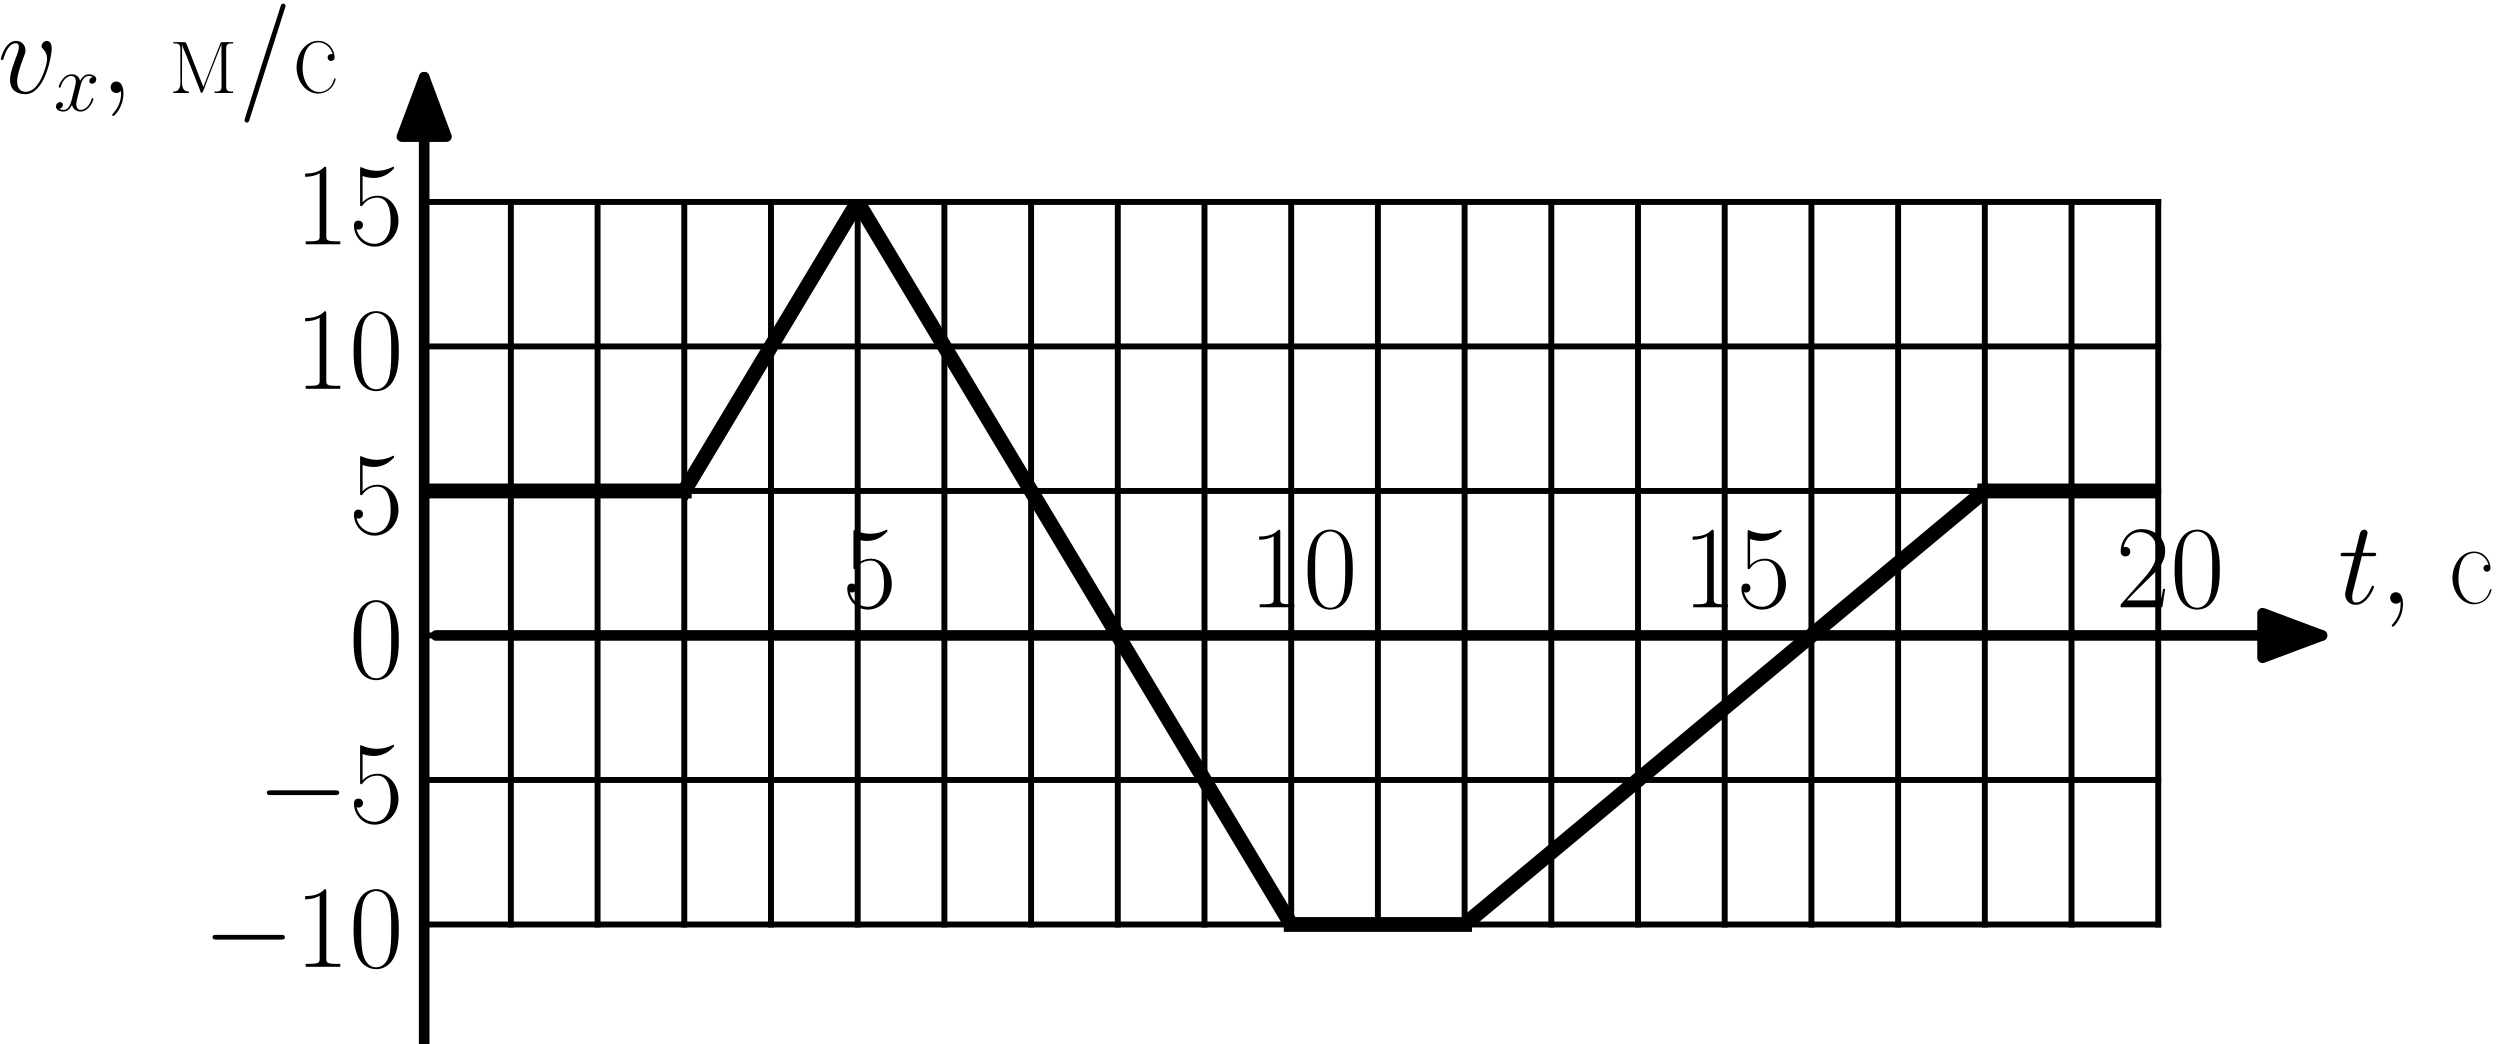
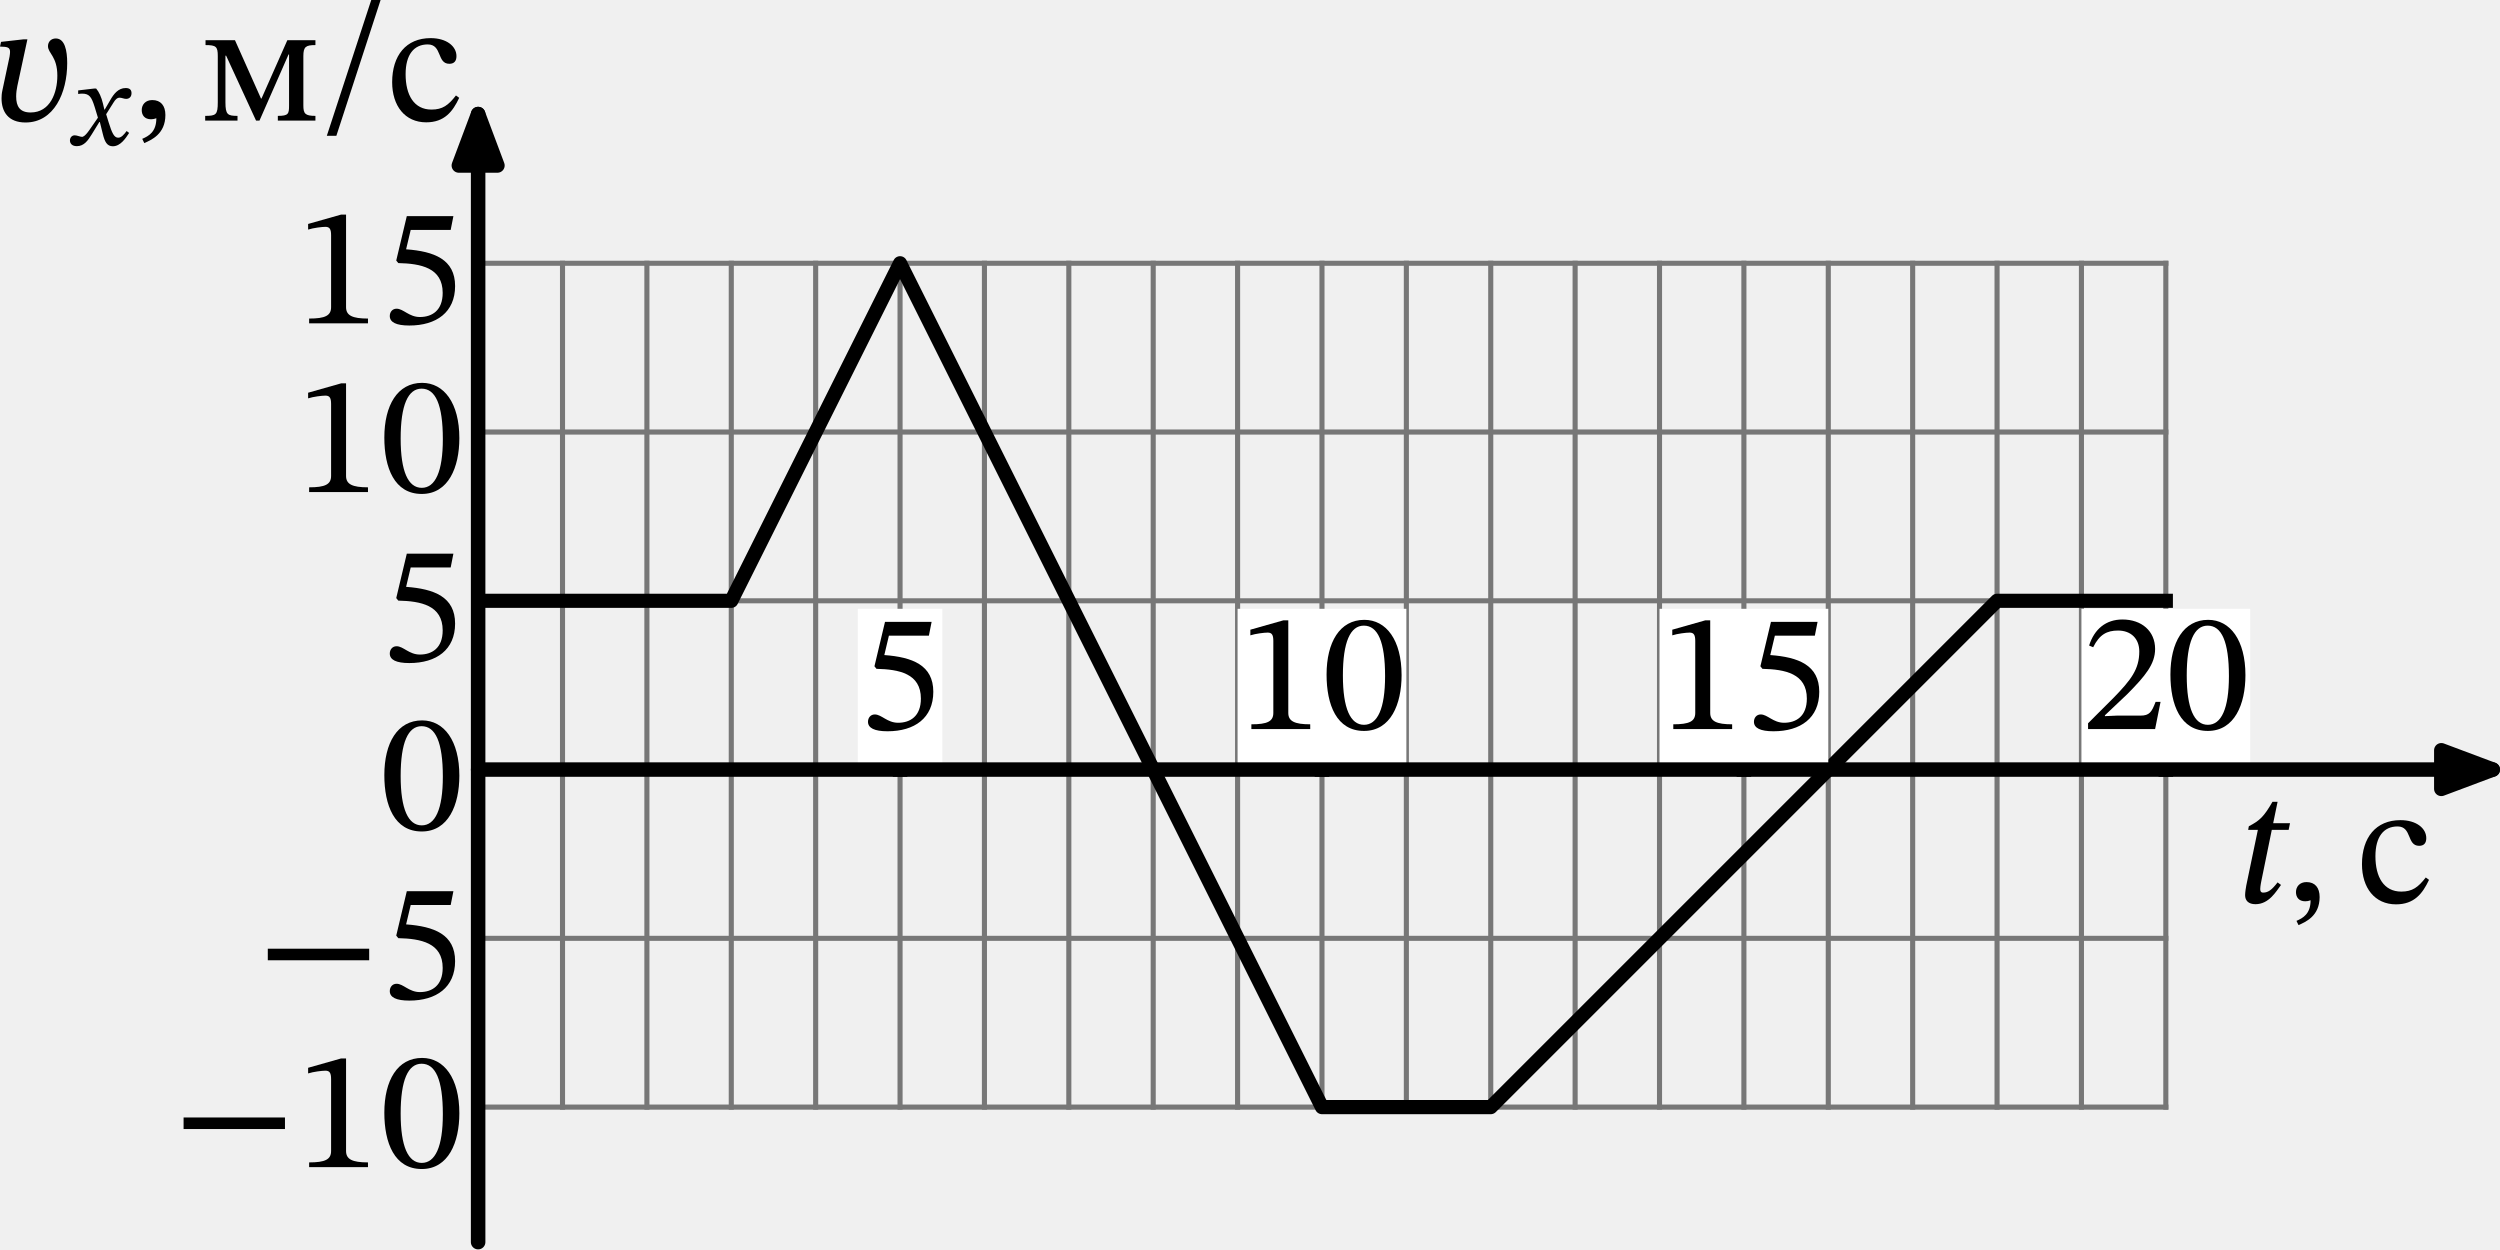
- <svg xmlns="http://www.w3.org/2000/svg" xmlns:xlink="http://www.w3.org/1999/xlink" width="420.8pt" height="175.6pt" viewBox="22 78 420.8 175.6" version="1.1">
-   <defs>
-     <style type="text/css">*{stroke-linejoin: round; stroke-linecap: butt}</style>
+ <svg xmlns="http://www.w3.org/2000/svg" xmlns:xlink="http://www.w3.org/1999/xlink" width="440.839pt" height="220.311pt" viewBox="0 0 440.839 220.311" version="1.1" id="svg60">
+   <defs id="defs1">
+     <style type="text/css" id="style1">*{stroke-linejoin: round; stroke-linecap: butt}</style>
  </defs>
-   <g id="figure_1">
-     <g id="patch_1">
-       <path d="M 0 345.6  L 460.8 345.6  L 460.8 0  L 0 0  z " style="fill: #ffffff" />
-     </g>
+   <g id="figure_1" transform="translate(-9.089063,-7.078125)">
    <g id="axes_1">
-       <g id="patch_2">
-         <path d="M 93.397 233.607  L 385.272 233.607  L 385.272 111.993  L 93.397 111.993  z " style="fill: #ffffff" />
+       <g id="line2d_1">
+         <path d="M 108.28,202.301 V 53.501" style="fill:none;stroke:#777777;stroke-width:0.9;stroke-linecap:square" id="path3" />
+       </g>
+       <g id="line2d_2">
+         <path d="M 123.16,202.301 V 53.501" style="fill:none;stroke:#777777;stroke-width:0.9;stroke-linecap:square" id="path4" />
+       </g>
+       <g id="line2d_3">
+         <path d="M 138.04,202.301 V 53.501" style="fill:none;stroke:#777777;stroke-width:0.9;stroke-linecap:square" id="path5" />
+       </g>
+       <g id="line2d_4">
+         <path d="M 152.92,202.301 V 53.501" style="fill:none;stroke:#777777;stroke-width:0.9;stroke-linecap:square" id="path6" />
+       </g>
+       <g id="line2d_5">
+         <path d="M 167.8,202.301 V 53.501" style="fill:none;stroke:#777777;stroke-width:0.9;stroke-linecap:square" id="path7" />
+       </g>
+       <g id="line2d_6">
+         <path d="M 182.68,202.301 V 53.501" style="fill:none;stroke:#777777;stroke-width:0.9;stroke-linecap:square" id="path8" />
+       </g>
+       <g id="line2d_7">
+         <path d="M 197.56,202.301 V 53.501" style="fill:none;stroke:#777777;stroke-width:0.9;stroke-linecap:square" id="path9" />
+       </g>
+       <g id="line2d_8">
+         <path d="M 212.44,202.301 V 53.501" style="fill:none;stroke:#777777;stroke-width:0.9;stroke-linecap:square" id="path10" />
+       </g>
+       <g id="line2d_9">
+         <path d="M 227.32,202.301 V 53.501" style="fill:none;stroke:#777777;stroke-width:0.9;stroke-linecap:square" id="path11" />
+       </g>
+       <g id="line2d_10">
+         <path d="M 242.2,202.301 V 53.501" style="fill:none;stroke:#777777;stroke-width:0.9;stroke-linecap:square" id="path12" />
+       </g>
+       <g id="line2d_11">
+         <path d="M 257.08,202.301 V 53.501" style="fill:none;stroke:#777777;stroke-width:0.9;stroke-linecap:square" id="path13" />
+       </g>
+       <g id="line2d_12">
+         <path d="M 271.96,202.301 V 53.501" style="fill:none;stroke:#777777;stroke-width:0.9;stroke-linecap:square" id="path14" />
+       </g>
+       <g id="line2d_13">
+         <path d="M 286.84,202.301 V 53.501" style="fill:none;stroke:#777777;stroke-width:0.9;stroke-linecap:square" id="path15" />
+       </g>
+       <g id="line2d_14">
+         <path d="M 301.72,202.301 V 53.501" style="fill:none;stroke:#777777;stroke-width:0.9;stroke-linecap:square" id="path16" />
+       </g>
+       <g id="line2d_15">
+         <path d="M 316.6,202.301 V 53.501" style="fill:none;stroke:#777777;stroke-width:0.9;stroke-linecap:square" id="path17" />
+       </g>
+       <g id="line2d_16">
+         <path d="M 331.48,202.301 V 53.501" style="fill:none;stroke:#777777;stroke-width:0.9;stroke-linecap:square" id="path18" />
+       </g>
+       <g id="line2d_17">
+         <path d="M 346.36,202.301 V 53.501" style="fill:none;stroke:#777777;stroke-width:0.9;stroke-linecap:square" id="path19" />
+       </g>
+       <g id="line2d_18">
+         <path d="M 361.24,202.301 V 53.501" style="fill:none;stroke:#777777;stroke-width:0.9;stroke-linecap:square" id="path20" />
+       </g>
+       <g id="line2d_19">
+         <path d="M 376.12,202.301 V 53.501" style="fill:none;stroke:#777777;stroke-width:0.9;stroke-linecap:square" id="path21" />
+       </g>
+       <g id="line2d_20">
+         <path d="M 391,202.301 V 53.501" style="fill:none;stroke:#777777;stroke-width:0.9;stroke-linecap:square" id="path22" />
+       </g>
+       <g id="line2d_21">
+         <path d="M 93.4,202.301 H 391" style="fill:none;stroke:#777777;stroke-width:0.9;stroke-linecap:square" id="path23" />
+       </g>
+       <g id="line2d_22">
+         <path d="M 93.4,172.541 H 391" style="fill:none;stroke:#777777;stroke-width:0.9;stroke-linecap:square" id="path24" />
+       </g>
+       <g id="line2d_23">
+         <path d="M 93.4,113.021 H 391" style="fill:none;stroke:#777777;stroke-width:0.9;stroke-linecap:square" id="path25" />
+       </g>
+       <g id="line2d_24">
+         <path d="M 93.4,83.261 H 391" style="fill:none;stroke:#777777;stroke-width:0.9;stroke-linecap:square" id="path26" />
+       </g>
+       <g id="line2d_25">
+         <path d="M 93.4,53.501 H 391" style="fill:none;stroke:#777777;stroke-width:0.9;stroke-linecap:square" id="path27" />
      </g>
      <g id="matplotlib.axis_1">
        <g id="xtick_1">
-           <g id="line2d_1">
-             <path d="M 166.365 233.607  L 166.365 111.993  " style="fill: none; stroke: #000000; stroke-linecap: square" />
-           </g>
-           <g id="line2d_2" />
+           <g id="line2d_26" />
          <g id="text_1">
-             <g transform="translate(163.7964 180.2114) scale(0.2 -0.2)">
-               <defs>
-                 <path id="CMR17-35" d="M 730 3692  C 794 3666 1056 3584 1325 3584  C 1920 3584 2246 3911 2432 4100  C 2432 4157 2432 4192 2394 4192  C 2387 4192 2374 4192 2323 4163  C 2099 4058 1837 3973 1517 3973  C 1325 3973 1037 3999 723 4139  C 653 4171 640 4171 634 4171  C 602 4171 595 4164 595 4037  L 595 2203  C 595 2089 595 2057 659 2057  C 691 2057 704 2070 736 2114  C 941 2401 1222 2522 1542 2522  C 1766 2522 2246 2382 2246 1289  C 2246 1085 2246 715 2054 421  C 1894 159 1645 25 1370 25  C 947 25 518 320 403 814  C 429 807 480 795 506 795  C 589 795 749 840 749 1038  C 749 1210 627 1280 506 1280  C 358 1280 262 1190 262 1011  C 262 454 704 -128 1382 -128  C 2042 -128 2669 440 2669 1264  C 2669 2030 2170 2624 1549 2624  C 1222 2624 947 2503 730 2274  L 730 3692  z " transform="scale(0.015625)" />
-               </defs>
-               <use xlink:href="#CMR17-35" transform="scale(0.996264)" />
-             </g>
-           </g>
-         </g>
-         <g id="xtick_2">
-           <g id="line2d_3">
-             <path d="M 239.334 233.607  L 239.334 111.993  " style="fill: none; stroke: #000000; stroke-linecap: square" />
-           </g>
-           <g id="line2d_4" />
-           <g id="text_2">
-             <g transform="translate(232.1962 180.2114) scale(0.2 -0.2)">
-               <defs>
-                 <path id="CMR17-31" d="M 1702 4058  C 1702 4192 1696 4192 1606 4192  C 1357 3916 979 3827 621 3827  C 602 3827 570 3827 563 3808  C 557 3795 557 3782 557 3648  C 755 3648 1088 3686 1344 3839  L 1344 461  C 1344 236 1331 160 781 160  L 589 160  L 589 0  C 896 0 1216 0 1523 0  C 1830 0 2150 0 2458 0  L 2458 160  L 2266 160  C 1715 160 1702 230 1702 458  L 1702 4058  z " transform="scale(0.015625)" />
-                 <path id="CMR17-30" d="M 2688 2025  C 2688 2416 2682 3080 2413 3591  C 2176 4039 1798 4198 1466 4198  C 1158 4198 768 4058 525 3597  C 269 3118 243 2524 243 2025  C 243 1661 250 1106 448 619  C 723 -39 1216 -128 1466 -128  C 1760 -128 2208 -7 2470 600  C 2662 1042 2688 1559 2688 2025  z M 1466 -26  C 1056 -26 813 325 723 812  C 653 1188 653 1738 653 2096  C 653 2588 653 2997 736 3387  C 858 3929 1216 4096 1466 4096  C 1728 4096 2067 3923 2189 3400  C 2272 3036 2278 2607 2278 2096  C 2278 1680 2278 1169 2202 792  C 2067 95 1690 -26 1466 -26  z " transform="scale(0.015625)" />
-               </defs>
-               <use xlink:href="#CMR17-31" transform="scale(0.996264)" />
-               <use xlink:href="#CMR17-30" transform="translate(45.69048 0) scale(0.996264)" />
-             </g>
-           </g>
-         </g>
-         <g id="xtick_3">
-           <g id="line2d_5">
-             <path d="M 312.303 233.607  L 312.303 111.993  " style="fill: none; stroke: #000000; stroke-linecap: square" />
-           </g>
-           <g id="line2d_6" />
-           <g id="text_3">
-             <g transform="translate(305.165 180.2114) scale(0.2 -0.2)">
-               <use xlink:href="#CMR17-31" transform="scale(0.996264)" />
-               <use xlink:href="#CMR17-35" transform="translate(45.69048 0) scale(0.996264)" />
-             </g>
-           </g>
-         </g>
-         <g id="xtick_4">
-           <g id="line2d_7">
-             <path d="M 385.272 233.607  L 385.272 111.993  " style="fill: none; stroke: #000000; stroke-linecap: square" />
-           </g>
-           <g id="line2d_8" />
-           <g id="text_4">
-             <g transform="translate(378.1339 180.2114) scale(0.2 -0.2)">
-               <defs>
-                 <path id="CMR17-32" d="M 2669 989  L 2554 989  C 2490 536 2438 459 2413 420  C 2381 369 1920 369 1830 369  L 602 369  C 832 619 1280 1072 1824 1597  C 2214 1967 2669 2402 2669 3035  C 2669 3790 2067 4224 1395 4224  C 691 4224 262 3604 262 3030  C 262 2780 448 2748 525 2748  C 589 2748 781 2787 781 3010  C 781 3207 614 3264 525 3264  C 486 3264 448 3258 422 3245  C 544 3790 915 4058 1306 4058  C 1862 4058 2227 3617 2227 3035  C 2227 2479 1901 2000 1536 1584  L 262 146  L 262 0  L 2515 0  L 2669 989  z " transform="scale(0.015625)" />
-               </defs>
-               <use xlink:href="#CMR17-32" transform="scale(0.996264)" />
-               <use xlink:href="#CMR17-30" transform="translate(45.69048 0) scale(0.996264)" />
-             </g>
-           </g>
-         </g>
-         <g id="xtick_5">
-           <g id="line2d_9">
-             <path d="M 93.397 233.607  L 93.397 111.993  " style="fill: none; stroke: #000000; stroke-linecap: square" />
-           </g>
-           <g id="line2d_10" />
-         </g>
-         <g id="xtick_6">
-           <g id="line2d_11">
-             <path d="M 107.99 233.607  L 107.99 111.993  " style="fill: none; stroke: #000000; stroke-linecap: square" />
-           </g>
-           <g id="line2d_12" />
-         </g>
-         <g id="xtick_7">
-           <g id="line2d_13">
-             <path d="M 122.584 233.607  L 122.584 111.993  " style="fill: none; stroke: #000000; stroke-linecap: square" />
-           </g>
-           <g id="line2d_14" />
-         </g>
-         <g id="xtick_8">
-           <g id="line2d_15">
-             <path d="M 137.178 233.607  L 137.178 111.993  " style="fill: none; stroke: #000000; stroke-linecap: square" />
-           </g>
-           <g id="line2d_16" />
-         </g>
-         <g id="xtick_9">
-           <g id="line2d_17">
-             <path d="M 151.772 233.607  L 151.772 111.993  " style="fill: none; stroke: #000000; stroke-linecap: square" />
-           </g>
-           <g id="line2d_18" />
-         </g>
-         <g id="xtick_10">
-           <g id="line2d_19">
-             <path d="M 180.959 233.607  L 180.959 111.993  " style="fill: none; stroke: #000000; stroke-linecap: square" />
-           </g>
-           <g id="line2d_20" />
-         </g>
-         <g id="xtick_11">
-           <g id="line2d_21">
-             <path d="M 195.553 233.607  L 195.553 111.993  " style="fill: none; stroke: #000000; stroke-linecap: square" />
-           </g>
-           <g id="line2d_22" />
-         </g>
-         <g id="xtick_12">
-           <g id="line2d_23">
-             <path d="M 210.147 233.607  L 210.147 111.993  " style="fill: none; stroke: #000000; stroke-linecap: square" />
-           </g>
-           <g id="line2d_24" />
-         </g>
-         <g id="xtick_13">
-           <g id="line2d_25">
-             <path d="M 224.741 233.607  L 224.741 111.993  " style="fill: none; stroke: #000000; stroke-linecap: square" />
-           </g>
-           <g id="line2d_26" />
-         </g>
-         <g id="xtick_14">
-           <g id="line2d_27">
-             <path d="M 253.928 233.607  L 253.928 111.993  " style="fill: none; stroke: #000000; stroke-linecap: square" />
-           </g>
-           <g id="line2d_28" />
-         </g>
-         <g id="xtick_15">
-           <g id="line2d_29">
-             <path d="M 268.522 233.607  L 268.522 111.993  " style="fill: none; stroke: #000000; stroke-linecap: square" />
-           </g>
-           <g id="line2d_30" />
-         </g>
-         <g id="xtick_16">
-           <g id="line2d_31">
-             <path d="M 283.116 233.607  L 283.116 111.993  " style="fill: none; stroke: #000000; stroke-linecap: square" />
-           </g>
-           <g id="line2d_32" />
-         </g>
-         <g id="xtick_17">
-           <g id="line2d_33">
-             <path d="M 297.709 233.607  L 297.709 111.993  " style="fill: none; stroke: #000000; stroke-linecap: square" />
-           </g>
-           <g id="line2d_34" />
-         </g>
-         <g id="xtick_18">
-           <g id="line2d_35">
-             <path d="M 326.897 233.607  L 326.897 111.993  " style="fill: none; stroke: #000000; stroke-linecap: square" />
-           </g>
-           <g id="line2d_36" />
-         </g>
-         <g id="xtick_19">
-           <g id="line2d_37">
-             <path d="M 341.491 233.607  L 341.491 111.993  " style="fill: none; stroke: #000000; stroke-linecap: square" />
-           </g>
-           <g id="line2d_38" />
-         </g>
-         <g id="xtick_20">
-           <g id="line2d_39">
-             <path d="M 356.084 233.607  L 356.084 111.993  " style="fill: none; stroke: #000000; stroke-linecap: square" />
-           </g>
-           <g id="line2d_40" />
-         </g>
-         <g id="xtick_21">
-           <g id="line2d_41">
-             <path d="M 370.678 233.607  L 370.678 111.993  " style="fill: none; stroke: #000000; stroke-linecap: square" />
-           </g>
-           <g id="line2d_42" />
-         </g>
-         <g id="text_5">
-           <g transform="translate(415.5391 179.6114) scale(0.2 -0.2)">
-             <defs>
-               <path id="CMMI12-74" d="M 1286 2566  L 1875 2566  C 1997 2566 2061 2566 2061 2681  C 2061 2752 2022 2752 1894 2752  L 1331 2752  L 1568 3692  C 1594 3781 1594 3794 1594 3840  C 1594 3943 1510 4000 1427 4000  C 1376 4000 1229 3981 1178 3775  L 928 2752  L 326 2752  C 198 2752 141 2752 141 2630  C 141 2566 186 2566 307 2566  L 877 2566  L 454 881  C 403 658 384 594 384 511  C 384 211 595 -64 954 -64  C 1600 -64 1946 868 1946 912  C 1946 951 1920 970 1882 970  C 1869 970 1843 970 1830 944  C 1824 938 1818 931 1773 829  C 1638 511 1344 64 973 64  C 781 64 768 224 768 364  C 768 370 768 492 787 568  L 1286 2566  z " transform="scale(0.015625)" />
-               <path id="CMMI12-3b" d="M 1248 -31  C 1248 343 1126 619 864 619  C 659 619 557 453 557 313  C 557 172 653 0 870 0  C 954 0 1024 26 1082 83  C 1094 96 1101 96 1107 96  C 1120 96 1120 5 1120 -27  C 1120 -240 1082 -659 710 -1080  C 640 -1157 640 -1170 640 -1183  C 640 -1216 672 -1248 704 -1248  C 755 -1248 1248 -771 1248 -31  z " transform="scale(0.015625)" />
-               <path id="SFRM3583-f1" d="M 2221 2092  C 2189 2099 2157 2105 2125 2105  C 2022 2105 1946 2016 1946 1920  C 1946 1824 2022 1728 2131 1728  C 2221 1728 2310 1792 2323 1888  L 2323 1926  C 2323 2366 1965 2819 1440 2819  C 717 2819 269 2069 269 1390  C 269 718 678 32 1363 -32  L 1427 -32  C 1882 -32 2240 257 2368 688  C 2374 713 2381 739 2381 765  C 2381 784 2368 790 2355 790  C 2285 790 2272 669 2246 604  C 2131 276 1824 51 1498 51  C 890 51 595 769 595 1295  C 595 1833 710 2737 1453 2737  C 1811 2737 2138 2443 2221 2092  z " transform="scale(0.015625)" />
-             </defs>
-             <use xlink:href="#CMMI12-74" transform="scale(0.996264)" />
-             <use xlink:href="#CMMI12-3b" transform="translate(35.22633 0) scale(0.996264)" />
-             <use xlink:href="#SFRM3583-f1" transform="translate(92.08366 0) scale(0.996264)" />
+             <g transform="matrix(0.3,0,0,-0.3,403.36,166.4592)" id="g29">
+               <defs id="defs27">
+                 <path id="STIXTwoText-Italic-74" d="m 736,-58 c 506,0 774,474 960,724 l -128,96 C 1344,474 1210,378 1024,378 c -90,0 -109,64 -109,134 0,109 45,320 45,320 l 390,1907 h 634 l 51,250 h -633 l 166,806 H 1376 C 1056,3238 896,3085 486,2874 L 461,2739 H 826 L 390,646 C 378,582 346,390 346,282 346,83 467,-58 736,-58 Z" transform="scale(0.015625)" />
+                 <path id="STIXTwoText-Regular-2c" d="m 448,-845 c 256,115 794,333 794,1056 0,352 -173,563 -493,563 C 493,774 352,602 352,397 352,211 454,51 704,51 c 70,0 128,13 198,39 0,-519 -294,-672 -531,-775 z" transform="scale(0.015625)" />
+                 <path id="STIXTwoText-Regular-441" d="M 2611,947 C 2323,576 2106,416 1690,416 c -660,0 -973,550 -973,1331 0,736 313,1120 832,1120 550,0 339,-729 813,-729 179,0 268,102 268,288 0,371 -371,678 -972,678 C 736,3104 211,2451 211,1446 211,557 691,-64 1491,-64 c 685,0 999,403 1242,922 z" transform="scale(0.015625)" />
+               </defs>
+               <use xlink:href="#STIXTwoText-Italic-74" transform="translate(0,0.703125)" id="use27" />
+               <use xlink:href="#STIXTwoText-Regular-2c" transform="translate(29.79999,0.703125)" id="use28" />
+               <use xlink:href="#STIXTwoText-Regular-441" transform="translate(70.79997,0.703125)" id="use29" />
+             </g>
          </g>
        </g>
      </g>
      <g id="matplotlib.axis_2">
        <g id="ytick_1">
-           <g id="line2d_43">
-             <path d="M 93.397 233.607  L 385.272 233.607  " style="fill: none; stroke: #000000; stroke-linecap: square" />
-           </g>
-           <g id="line2d_44" />
+           <g id="line2d_27" />
+           <g id="text_2">
+             <g transform="matrix(0.3,0,0,-0.3,39.6,212.8901)" id="g32">
+               <defs id="defs29">
+                 <path id="STIXTwoText-Regular-2212" d="m 4211,1434 v 435 H 397 v -435 z" transform="scale(0.015625)" />
+                 <path id="STIXTwoText-Regular-31" d="m 2726,0 v 179 c -588,0 -825,115 -825,429 V 4090 H 1715 L 474,3738 v -212 c 198,64 524,103 652,103 160,0 212,-90 212,-314 V 608 C 1338,288 1114,179 512,179 V 0 Z" transform="scale(0.015625)" />
+                 <path id="STIXTwoText-Regular-30" d="m 1581,-70 c 1005,0 1414,1004 1414,2099 0,1318 -576,2080 -1401,2080 C 666,4109 173,3264 173,2048 173,915 550,-70 1581,-70 Z m 0,230 c -512,0 -794,614 -794,1856 0,1267 282,1875 787,1875 525,0 800,-601 800,-1901 C 2374,762 2086,160 1581,160 Z" transform="scale(0.015625)" />
+               </defs>
+               <use xlink:href="#STIXTwoText-Regular-2212" id="use30" />
+               <use xlink:href="#STIXTwoText-Regular-31" x="72" id="use31" />
+               <use xlink:href="#STIXTwoText-Regular-30" x="121.5" id="use32" />
+             </g>
+           </g>
+         </g>
+         <g id="ytick_2">
+           <g id="line2d_28" />
+           <g id="text_3">
+             <g transform="matrix(0.3,0,0,-0.3,54.45,183.1301)" id="g34">
+               <defs id="defs32">
+                 <path id="STIXTwoText-Regular-35" d="m 1114,-83 c 1017,0 1721,499 1721,1485 0,1004 -787,1305 -1843,1382 l 173,730 h 1504 l 102,518 H 1018 L 621,2362 698,2266 C 1542,2246 2368,2093 2368,1146 2368,480 1965,237 1510,237 1101,237 890,550 634,550 474,550 378,422 378,275 378,38 621,-83 1114,-83 Z" transform="scale(0.015625)" />
+               </defs>
+               <use xlink:href="#STIXTwoText-Regular-2212" id="use33" />
+               <use xlink:href="#STIXTwoText-Regular-35" x="72" id="use34" />
+             </g>
+           </g>
+         </g>
+         <g id="ytick_3">
+           <g id="line2d_29" />
+           <g id="text_4">
+             <g transform="matrix(0.3,0,0,-0.3,76.05,153.3701)" id="g35">
+               <use xlink:href="#STIXTwoText-Regular-30" id="use35" />
+             </g>
+           </g>
+         </g>
+         <g id="ytick_4">
+           <g id="line2d_30" />
+           <g id="text_5">
+             <g transform="matrix(0.3,0,0,-0.3,76.05,123.6101)" id="g36">
+               <use xlink:href="#STIXTwoText-Regular-35" id="use36" />
+             </g>
+           </g>
+         </g>
+         <g id="ytick_5">
+           <g id="line2d_31" />
          <g id="text_6">
-             <g transform="translate(56.1229 240.7323) scale(0.2 -0.2)">
-               <defs>
-                 <path id="CMSY10-0" d="M 4218 1472  C 4326 1472 4442 1472 4442 1600  C 4442 1728 4326 1728 4218 1728  L 755 1728  C 646 1728 531 1728 531 1600  C 531 1472 646 1472 755 1472  L 4218 1472  z " transform="scale(0.015625)" />
-               </defs>
-               <use xlink:href="#CMSY10-0" transform="scale(0.996264)" />
-               <use xlink:href="#CMR17-31" transform="translate(77.48747 0) scale(0.996264)" />
-               <use xlink:href="#CMR17-30" transform="translate(123.1779 0) scale(0.996264)" />
-             </g>
-           </g>
-         </g>
-         <g id="ytick_2">
-           <g id="line2d_45">
-             <path d="M 93.397 209.284  L 385.272 209.284  " style="fill: none; stroke: #000000; stroke-linecap: square" />
-           </g>
-           <g id="line2d_46" />
+             <g transform="matrix(0.3,0,0,-0.3,61.2,93.85013)" id="g38">
+               <use xlink:href="#STIXTwoText-Regular-31" id="use37" />
+               <use xlink:href="#STIXTwoText-Regular-30" x="49.5" id="use38" />
+             </g>
+           </g>
+         </g>
+         <g id="ytick_6">
+           <g id="line2d_32" />
          <g id="text_7">
-             <g transform="translate(65.26099 216.4094) scale(0.2 -0.2)">
-               <use xlink:href="#CMSY10-0" transform="scale(0.996264)" />
-               <use xlink:href="#CMR17-35" transform="translate(77.48747 0) scale(0.996264)" />
-             </g>
-           </g>
-         </g>
-         <g id="ytick_3">
-           <g id="line2d_47">
-             <path d="M 93.397 184.961  L 385.272 184.961  " style="fill: none; stroke: #000000; stroke-linecap: square" />
-           </g>
-           <g id="line2d_48" />
+             <g transform="matrix(0.3,0,0,-0.3,61.2,64.09013)" id="g40">
+               <use xlink:href="#STIXTwoText-Regular-31" id="use39" />
+               <use xlink:href="#STIXTwoText-Regular-35" x="49.5" id="use40" />
+             </g>
+           </g>
+         </g>
+         <g id="ytick_7">
+           <g id="line2d_33" />
          <g id="text_8">
-             <g transform="translate(80.75848 192.0864) scale(0.2 -0.2)">
-               <use xlink:href="#CMR17-30" transform="scale(0.996264)" />
-             </g>
-           </g>
-         </g>
-         <g id="ytick_4">
-           <g id="line2d_49">
-             <path d="M 93.397 160.639  L 385.272 160.639  " style="fill: none; stroke: #000000; stroke-linecap: square" />
-           </g>
-           <g id="line2d_50" />
-           <g id="text_9">
-             <g transform="translate(80.75848 167.7635) scale(0.2 -0.2)">
-               <use xlink:href="#CMR17-35" transform="scale(0.996264)" />
-             </g>
-           </g>
-         </g>
-         <g id="ytick_5">
-           <g id="line2d_51">
-             <path d="M 93.397 136.316  L 385.272 136.316  " style="fill: none; stroke: #000000; stroke-linecap: square" />
-           </g>
-           <g id="line2d_52" />
-           <g id="text_10">
-             <g transform="translate(71.62039 143.4405) scale(0.2 -0.2)">
-               <use xlink:href="#CMR17-31" transform="scale(0.996264)" />
-               <use xlink:href="#CMR17-30" transform="translate(45.69048 0) scale(0.996264)" />
-             </g>
-           </g>
-         </g>
-         <g id="ytick_6">
-           <g id="line2d_53">
-             <path d="M 93.397 111.993  L 385.272 111.993  " style="fill: none; stroke: #000000; stroke-linecap: square" />
-           </g>
-           <g id="line2d_54" />
-           <g id="text_11">
-             <g transform="translate(71.62039 119.1176) scale(0.2 -0.2)">
-               <use xlink:href="#CMR17-31" transform="scale(0.996264)" />
-               <use xlink:href="#CMR17-35" transform="translate(45.69048 0) scale(0.996264)" />
-             </g>
-           </g>
-         </g>
-         <g id="text_12">
-           <g transform="translate(21.6 93.65154) scale(0.2 -0.2)">
-             <defs>
-               <path id="CMMI12-76" d="M 2925 2389  C 2925 2791 2720 2816 2669 2816  C 2515 2816 2374 2663 2374 2535  C 2374 2459 2419 2414 2445 2389  C 2509 2331 2675 2159 2675 1827  C 2675 1558 2291 64 1523 64  C 1133 64 1056 390 1056 626  C 1056 945 1203 1392 1376 1852  C 1478 2114 1504 2178 1504 2305  C 1504 2574 1312 2816 998 2816  C 410 2816 173 1890 173 1839  C 173 1814 198 1782 243 1782  C 301 1782 307 1807 333 1897  C 486 2446 736 2689 979 2689  C 1037 2689 1146 2689 1146 2478  C 1146 2312 1075 2127 979 1884  C 672 1067 672 869 672 715  C 672 575 691 313 890 134  C 1120 -64 1440 -64 1498 -64  C 2560 -64 2925 2024 2925 2389  z " transform="scale(0.015625)" />
-               <path id="CMMI12-78" d="M 3034 2606  C 2829 2567 2752 2414 2752 2293  C 2752 2139 2874 2088 2963 2088  C 3155 2088 3290 2254 3290 2427  C 3290 2695 2982 2816 2714 2816  C 2323 2816 2106 2433 2048 2312  C 1901 2816 1504 2816 1389 2816  C 736 2816 390 1980 390 1839  C 390 1814 416 1782 461 1782  C 512 1782 525 1820 538 1846  C 755 2555 1184 2689 1370 2689  C 1658 2689 1715 2420 1715 2267  C 1715 2127 1677 1980 1600 1673  L 1382 798  C 1286 415 1101 64 762 64  C 730 64 570 64 435 147  C 666 192 717 383 717 460  C 717 588 621 664 499 664  C 346 664 179 530 179 326  C 179 57 480 -64 755 -64  C 1062 -64 1280 179 1414 441  C 1517 64 1837 -64 2074 -64  C 2726 -64 3072 773 3072 913  C 3072 945 3046 971 3008 971  C 2950 971 2944 939 2925 888  C 2752 326 2381 64 2093 64  C 1869 64 1747 230 1747 492  C 1747 632 1773 734 1875 1156  L 2099 2024  C 2195 2408 2413 2689 2707 2689  C 2720 2689 2899 2689 3034 2606  z " transform="scale(0.015625)" />
-               <path id="SFRM3583-ec" d="M 294 2749  L 294 2679  L 384 2679  C 538 2679 672 2641 672 2423  L 672 979  C 672 870 678 755 678 639  C 678 404 659 77 294 77  L 294 0  L 1139 0  L 1139 77  C 787 77 762 378 762 588  L 768 2628  C 813 2410 947 2168 1030 1944  L 1549 620  C 1606 460 1670 308 1734 148  C 1747 103 1766 7 1824 0  C 1894 0 2029 416 2099 614  C 2342 1209 2560 1816 2803 2410  C 2835 2487 2874 2570 2893 2653  L 2899 340  C 2899 109 2771 77 2611 77  L 2522 77  L 2522 0  L 3526 0  L 3526 77  L 3437 77  C 3277 77 3149 109 3149 333  L 3149 2423  C 3149 2647 3283 2679 3437 2679  L 3526 2679  L 3526 2749  L 2938 2749  L 2874 2737  L 2835 2685  L 1914 326  L 1043 2564  L 960 2737  L 890 2749  L 294 2749  z " transform="scale(0.015625)" />
-               <path id="SFSS3583-2f" d="M 2381 4825  C 2317 4813 2298 4755 2278 4703  L 2221 4528  C 2125 4219 2029 3908 1926 3604  C 1389 1984 883 344 371 -1290  C 352 -1348 326 -1419 326 -1477  C 326 -1529 358 -1600 467 -1600  C 589 -1574 602 -1387 646 -1270  C 1274 680 1882 2630 2509 4587  C 2522 4626 2541 4671 2541 4716  C 2534 4780 2477 4832 2413 4832  C 2400 4832 2394 4825 2381 4825  z " transform="scale(0.015625)" />
-             </defs>
-             <use xlink:href="#CMMI12-76" transform="scale(0.996264)" />
-             <use xlink:href="#CMMI12-78" transform="translate(47.16058 -14.94392) scale(0.697382)" />
-             <use xlink:href="#CMMI12-3b" transform="translate(86.46237 0) scale(0.996264)" />
-             <use xlink:href="#SFRM3583-ec" transform="translate(143.3197 0) scale(0.996264)" />
-             <use xlink:href="#SFSS3583-2f" transform="translate(202.7782 0) scale(0.996264)" />
-             <use xlink:href="#SFRM3583-f1" transform="translate(247.4185 0) scale(0.996264)" />
-           </g>
-         </g>
-       </g>
-       <g id="line2d_55">
-         <path d="M 93.397 160.639  L 137.178 160.639  " clip-path="url(#p7f654959fd)" style="fill: none; stroke: #000000; stroke-width: 2.5; stroke-linecap: square" />
-       </g>
-       <g id="line2d_56">
-         <path d="M 137.178 160.639  L 166.365 111.993  " clip-path="url(#p7f654959fd)" style="fill: none; stroke: #000000; stroke-width: 2.5; stroke-linecap: square" />
-       </g>
-       <g id="line2d_57">
-         <path d="M 166.365 111.993  L 239.334 233.607  " clip-path="url(#p7f654959fd)" style="fill: none; stroke: #000000; stroke-width: 2.5; stroke-linecap: square" />
-       </g>
-       <g id="line2d_58">
-         <path d="M 239.334 233.607  L 268.522 233.607  " style="fill: none; stroke: #000000; stroke-width: 2.5; stroke-linecap: square" />
-       </g>
-       <g id="line2d_59">
-         <path d="M 268.522 233.607  L 356.084 160.639  " clip-path="url(#p7f654959fd)" style="fill: none; stroke: #000000; stroke-width: 2.5; stroke-linecap: square" />
-       </g>
-       <g id="line2d_60">
-         <path d="M 356.084 160.639  L 385.272 160.639  " clip-path="url(#p7f654959fd)" style="fill: none; stroke: #000000; stroke-width: 2.5; stroke-linecap: square" />
-       </g>
-       <g id="patch_3">
-         <path d="M 95.399 184.961  Q 255.389 184.961 412.836 184.961  " style="fill: none; stroke: #000000; stroke-width: 1.786; stroke-linecap: round" />
-         <path d="M 402.836 181.211  L 412.836 184.961  L 402.836 188.711  z " style="stroke: #000000; stroke-width: 1.786; stroke-linecap: round" />
-       </g>
-       <g id="patch_4">
-         <path d="M 93.397 255.929  Q 93.397 172.191 93.397 90.995  " style="fill: none; stroke: #000000; stroke-width: 1.786; stroke-linecap: round" />
-         <path d="M 89.647 100.995  L 93.397 90.995  L 97.147 100.995  z " style="stroke: #000000; stroke-width: 1.786; stroke-linecap: round" />
+             <g transform="matrix(0.3,0,0,-0.3,7.2,28.37813)" id="g46">
+               <defs id="defs40">
+                 <path id="STIXTwoText-Italic-28b" d="m 1363,-70 c 1069,0 1568,1113 1568,2233 0,474 -89,928 -429,928 -185,0 -294,-134 -294,-288 0,-275 352,-384 352,-1113 0,-640 -269,-1383 -1005,-1383 -403,0 -544,224 -544,602 0,141 19,275 45,397 l 378,1753 h -141 l -851,-96 -39,-179 h 32 c 243,-6 346,-26 346,-198 0,-45 -7,-109 -19,-180 L 493,1139 C 467,1030 461,915 461,838 461,339 710,-70 1363,-70 Z" transform="scale(0.015625)" />
+                 <path id="STIXTwoText-Italic-78" d="m 2067,-64 c 416,0 698,442 877,717 L 2810,755 C 2656,550 2522,397 2355,397 c -217,0 -333,249 -512,825 l -134,436 390,620 c 109,180 205,269 339,269 109,0 224,-64 346,-64 147,0 288,90 288,307 0,173 -90,276 -314,276 -403,0 -646,-333 -812,-621 l -314,-538 h -19 l -77,327 c -83,345 -211,627 -365,806 h -96 L 205,2938 v -192 c 83,12 141,19 211,19 384,0 506,-173 672,-704 L 1267,1472 806,806 C 557,448 442,442 416,442 c -102,0 -269,83 -397,83 -160,0 -256,-135 -256,-275 0,-148 96,-308 371,-308 384,0 596,301 800,634 l 410,666 h 26 l 160,-647 c 102,-416 224,-659 537,-659 z" transform="scale(0.015625)" />
+                 <path id="STIXTwoText-Regular-43c" d="m 1331,0 v 179 c -371,0 -454,45 -454,512 v 1754 h 25 L 2029,0 h 128 l 1094,2490 h 19 V 576 c 0,-320 -19,-397 -422,-397 V 0 h 1414 v 179 c -390,0 -454,83 -454,397 v 1850 c 0,358 96,416 454,416 v 185 H 3206 L 2234,832 h -20 L 1235,3027 H 128 v -185 c 397,0 461,-58 461,-410 V 691 C 589,224 525,179 115,179 V 0 Z" transform="scale(0.015625)" />
+                 <path id="STIXTwoText-Regular-2f" d="M 589,-570 2253,4538 H 1901 L 230,-570 Z" transform="scale(0.015625)" />
+               </defs>
+               <use xlink:href="#STIXTwoText-Italic-28b" transform="translate(0,0.09375)" id="use41" />
+               <use xlink:href="#STIXTwoText-Italic-78" transform="matrix(0.7,0,0,0.7,49.99999,-14.27812)" id="use42" />
+               <use xlink:href="#STIXTwoText-Regular-2c" transform="translate(84.10529,0.09375)" id="use43" />
+               <use xlink:href="#STIXTwoText-Regular-43c" transform="translate(125.1053,0.09375)" id="use44" />
+               <use xlink:href="#STIXTwoText-Regular-2f" transform="translate(194.8053,0.09375)" id="use45" />
+               <use xlink:href="#STIXTwoText-Regular-441" transform="translate(233.5052,0.09375)" id="use46" />
+             </g>
+           </g>
+         </g>
+       </g>
+       <g id="line2d_34">
+         <path d="m 93.4,113.021 h 44.64 L 167.8,53.501 242.2,202.301 h 29.76 l 89.28,-89.28 H 391" clip-path="url(#pb8e093db0c)" style="fill:none;stroke:#000000;stroke-width:2.5;stroke-linecap:square" id="path46" />
+       </g>
+       <g id="line2d_35">
+         <path d="m 167.8,142.781 v -5.952" style="fill:none;stroke:#000000;stroke-width:2.56;stroke-linecap:square" id="path47" />
+       </g>
+       <g id="line2d_36">
+         <path d="m 242.2,142.781 v -5.952" style="fill:none;stroke:#000000;stroke-width:2.56;stroke-linecap:square" id="path48" />
+       </g>
+       <g id="line2d_37">
+         <path d="m 316.6,142.781 v -5.952" style="fill:none;stroke:#000000;stroke-width:2.56;stroke-linecap:square" id="path49" />
+       </g>
+       <g id="line2d_38">
+         <path d="m 391,142.781 v -5.952" style="fill:none;stroke:#000000;stroke-width:2.56;stroke-linecap:square" id="path50" />
+       </g>
+       <g id="text_9">
+         <g id="patch_3">
+           <path d="m 160.375,142.269 h 14.85 q 0.03,0 0.03,-0.03 v -27.778 q 0,-0.03 -0.03,-0.03 h -14.85 q -0.03,0 -0.03,0.03 v 27.778 q 0,0.03 0.03,0.03 z" style="fill:#ffffff" id="path51" />
+         </g>
+         <g transform="matrix(0.3,0,0,-0.3,160.375,135.6387)" id="g51">
+           <use xlink:href="#STIXTwoText-Regular-35" id="use51" />
+         </g>
+       </g>
+       <g id="text_10">
+         <g id="patch_4">
+           <path d="m 227.35,142.269 h 29.7 q 0.03,0 0.03,-0.03 v -27.778 q 0,-0.03 -0.03,-0.03 h -29.7 q -0.03,0 -0.03,0.03 v 27.778 q 0,0.03 0.03,0.03 z" style="fill:#ffffff" id="path52" />
+         </g>
+         <g transform="matrix(0.3,0,0,-0.3,227.35,135.6387)" id="g53">
+           <use xlink:href="#STIXTwoText-Regular-31" id="use52" />
+           <use xlink:href="#STIXTwoText-Regular-30" x="49.5" id="use53" />
+         </g>
+       </g>
+       <g id="text_11">
+         <g id="patch_5">
+           <path d="m 301.75,142.269 h 29.7 q 0.03,0 0.03,-0.03 v -27.778 q 0,-0.03 -0.03,-0.03 h -29.7 q -0.03,0 -0.03,0.03 v 27.778 q 0,0.03 0.03,0.03 z" style="fill:#ffffff" id="path53" />
+         </g>
+         <g transform="matrix(0.3,0,0,-0.3,301.75,135.6387)" id="g55">
+           <use xlink:href="#STIXTwoText-Regular-31" id="use54" />
+           <use xlink:href="#STIXTwoText-Regular-35" x="49.5" id="use55" />
+         </g>
+       </g>
+       <g id="text_12">
+         <g id="patch_6">
+           <path d="m 376.15,142.269 h 29.7 q 0.03,0 0.03,-0.03 v -27.778 q 0,-0.03 -0.03,-0.03 h -29.7 q -0.03,0 -0.03,0.03 v 27.778 q 0,0.03 0.03,0.03 z" style="fill:#ffffff" id="path55" />
+         </g>
+         <g transform="matrix(0.3,0,0,-0.3,376.15,135.6387)" id="g57">
+           <defs id="defs55">
+             <path id="STIXTwoText-Regular-32" d="m 2765,0 205,1024 H 2784 C 2637,640 2554,506 2214,506 H 1325 L 877,486 v 32 l 845,800 c 678,685 1043,1127 1043,1696 0,672 -506,1108 -1229,1108 -621,0 -1056,-359 -1254,-980 l 153,-64 c 237,480 519,628 935,628 492,0 800,-308 800,-788 0,-672 -320,-1075 -954,-1728 L 243,218 V 0 Z" transform="scale(0.015625)" />
+           </defs>
+           <use xlink:href="#STIXTwoText-Regular-32" id="use56" />
+           <use xlink:href="#STIXTwoText-Regular-30" x="49.5" id="use57" />
+         </g>
+       </g>
+       <g id="patch_7">
+         <path d="m 93.4,142.781 q 178.56,0 355.248,0" style="fill:none;stroke:#000000;stroke-width:2.56;stroke-linecap:round" id="path57" />
+         <path d="m 439.582,139.381 9.067,3.4 -9.067,3.4 z" style="stroke:#000000;stroke-width:2.56;stroke-linecap:round" id="path58" />
+       </g>
+       <g id="patch_8">
+         <path d="m 93.4,226.109 q 0,-101.184 0,-198.916" style="fill:none;stroke:#000000;stroke-width:2.56;stroke-linecap:round" id="path59" />
+         <path d="m 90,36.259 3.4,-9.067 3.4,9.067 z" style="stroke:#000000;stroke-width:2.56;stroke-linecap:round" id="path60" />
      </g>
    </g>
  </g>
-   <defs>
-     <clipPath id="p7f654959fd">
-       <rect x="93.397" y="111.993" width="291.875" height="121.615" />
+   <defs id="defs60">
+     <clipPath id="pb8e093db0c">
+       <rect x="93.4" y="17.789" width="357.12" height="208.32" id="rect60" />
    </clipPath>
  </defs>
</svg>
